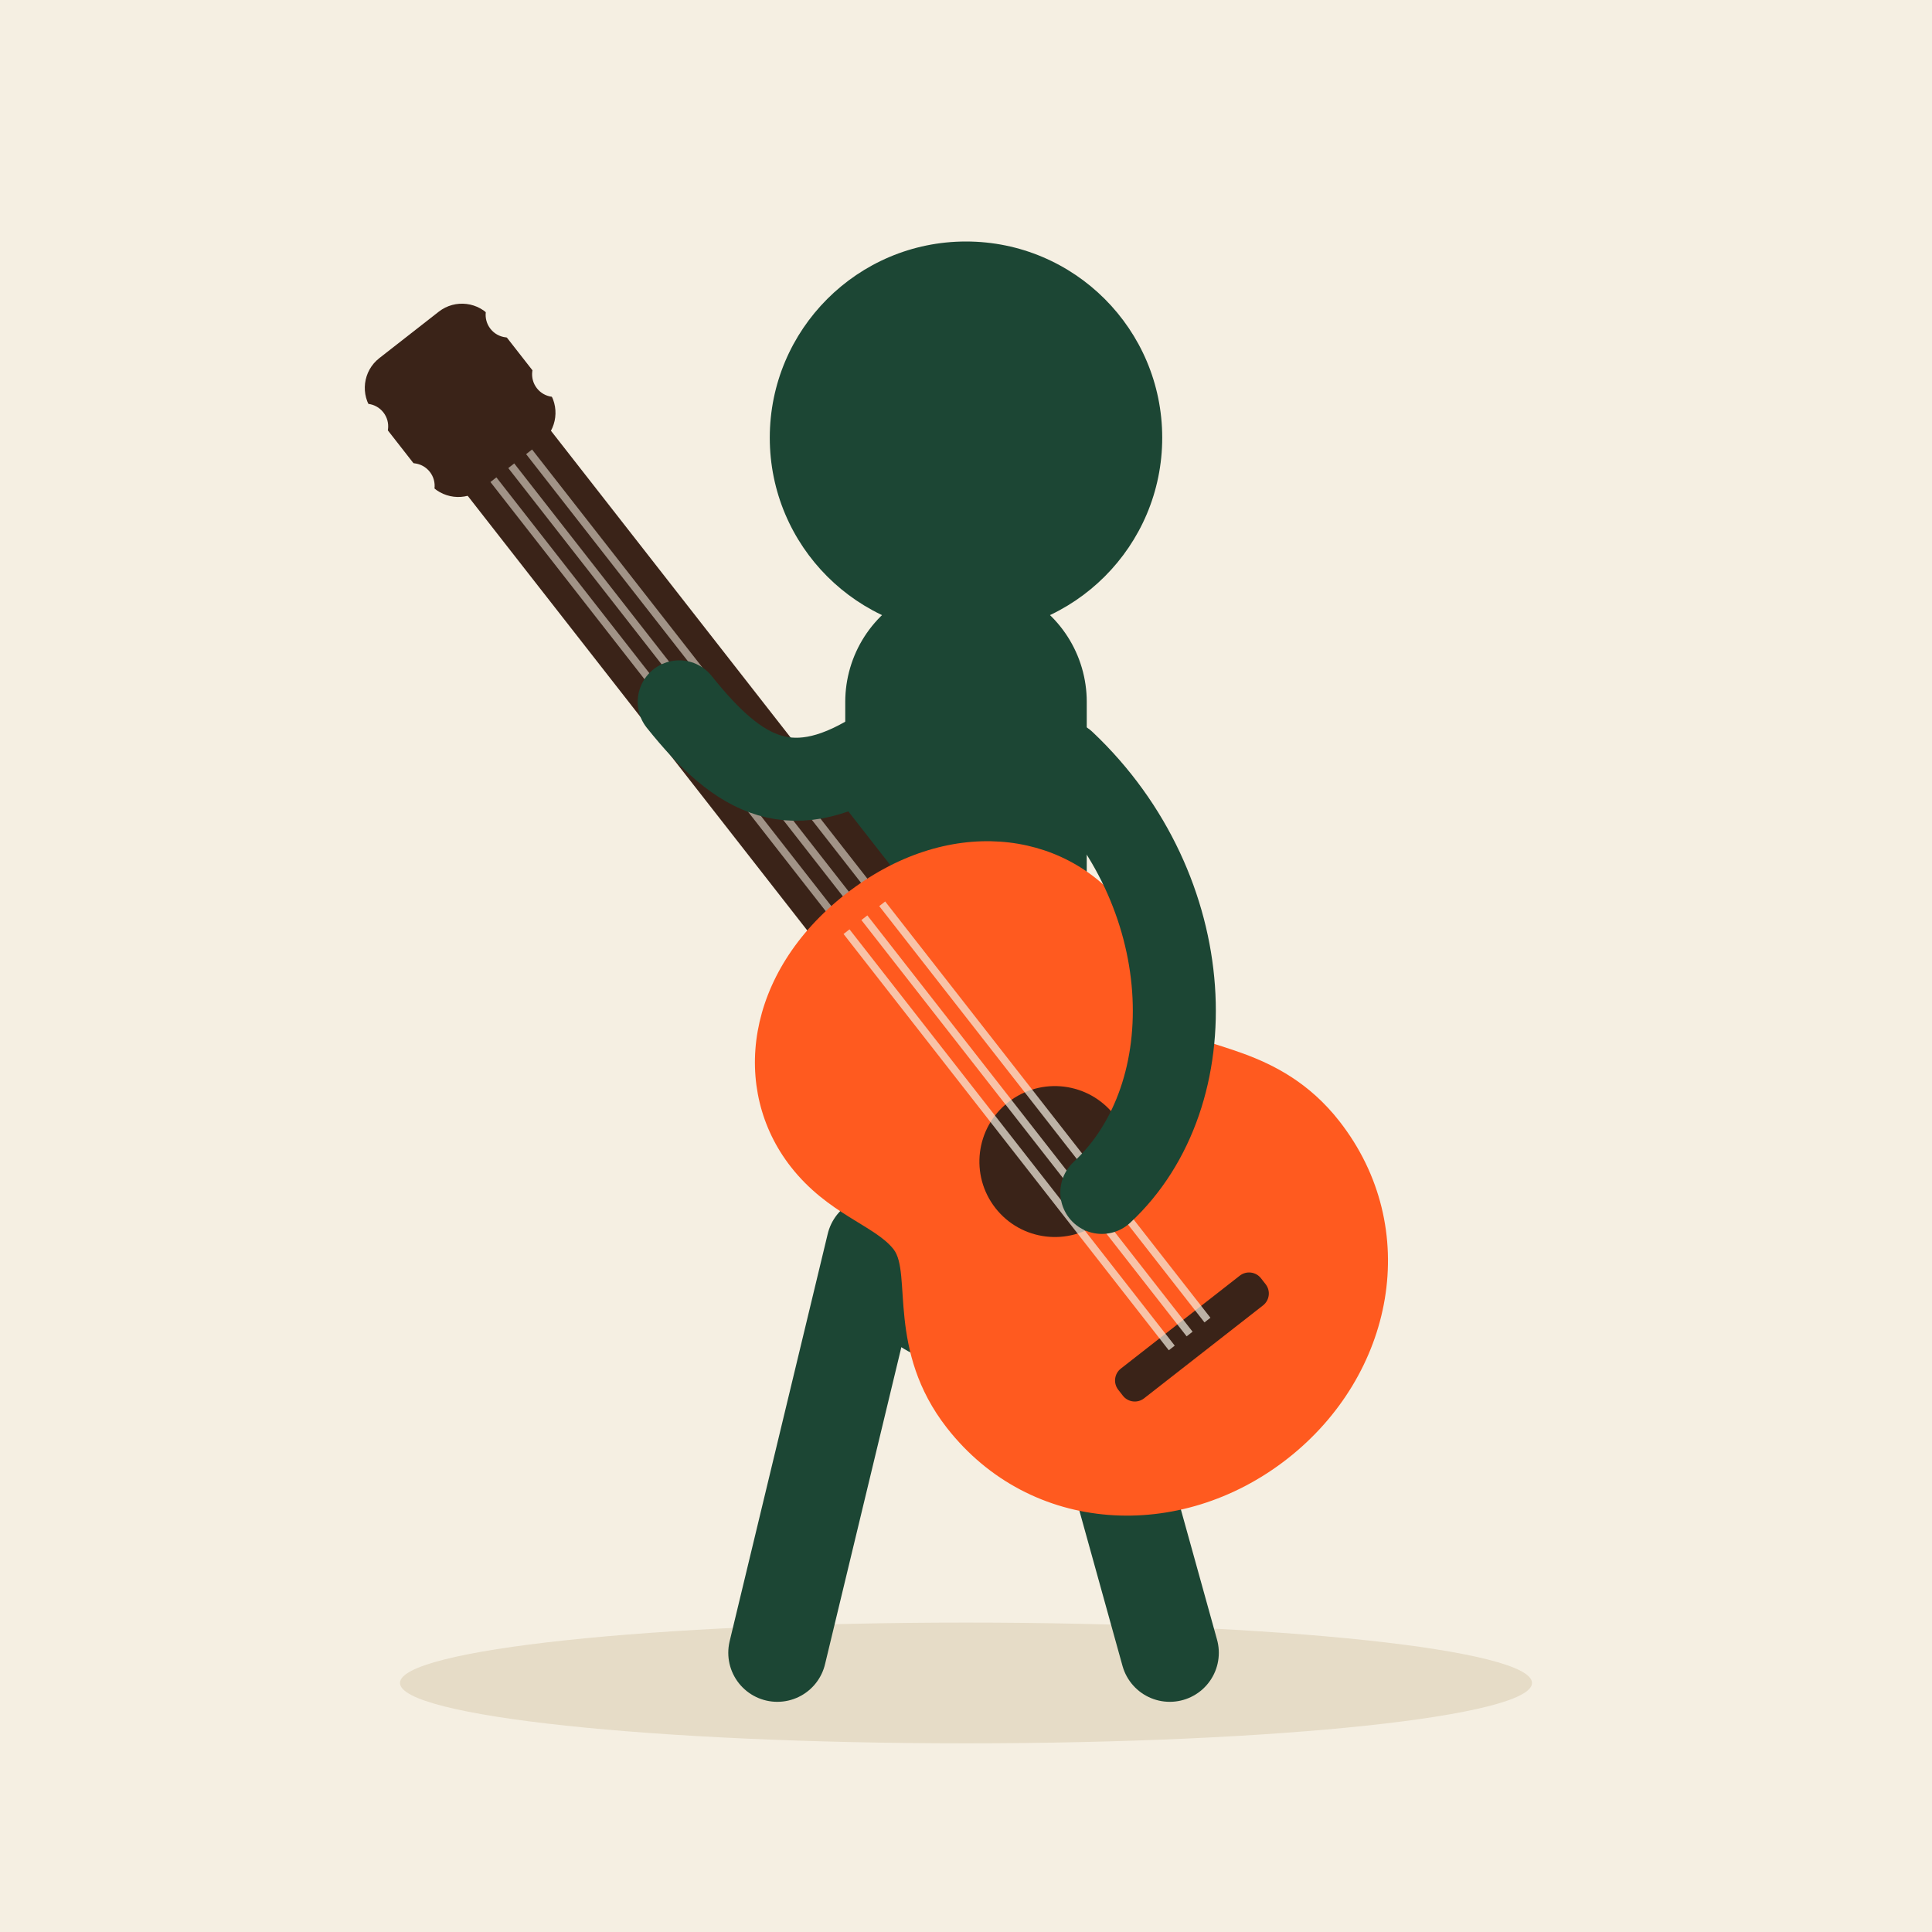
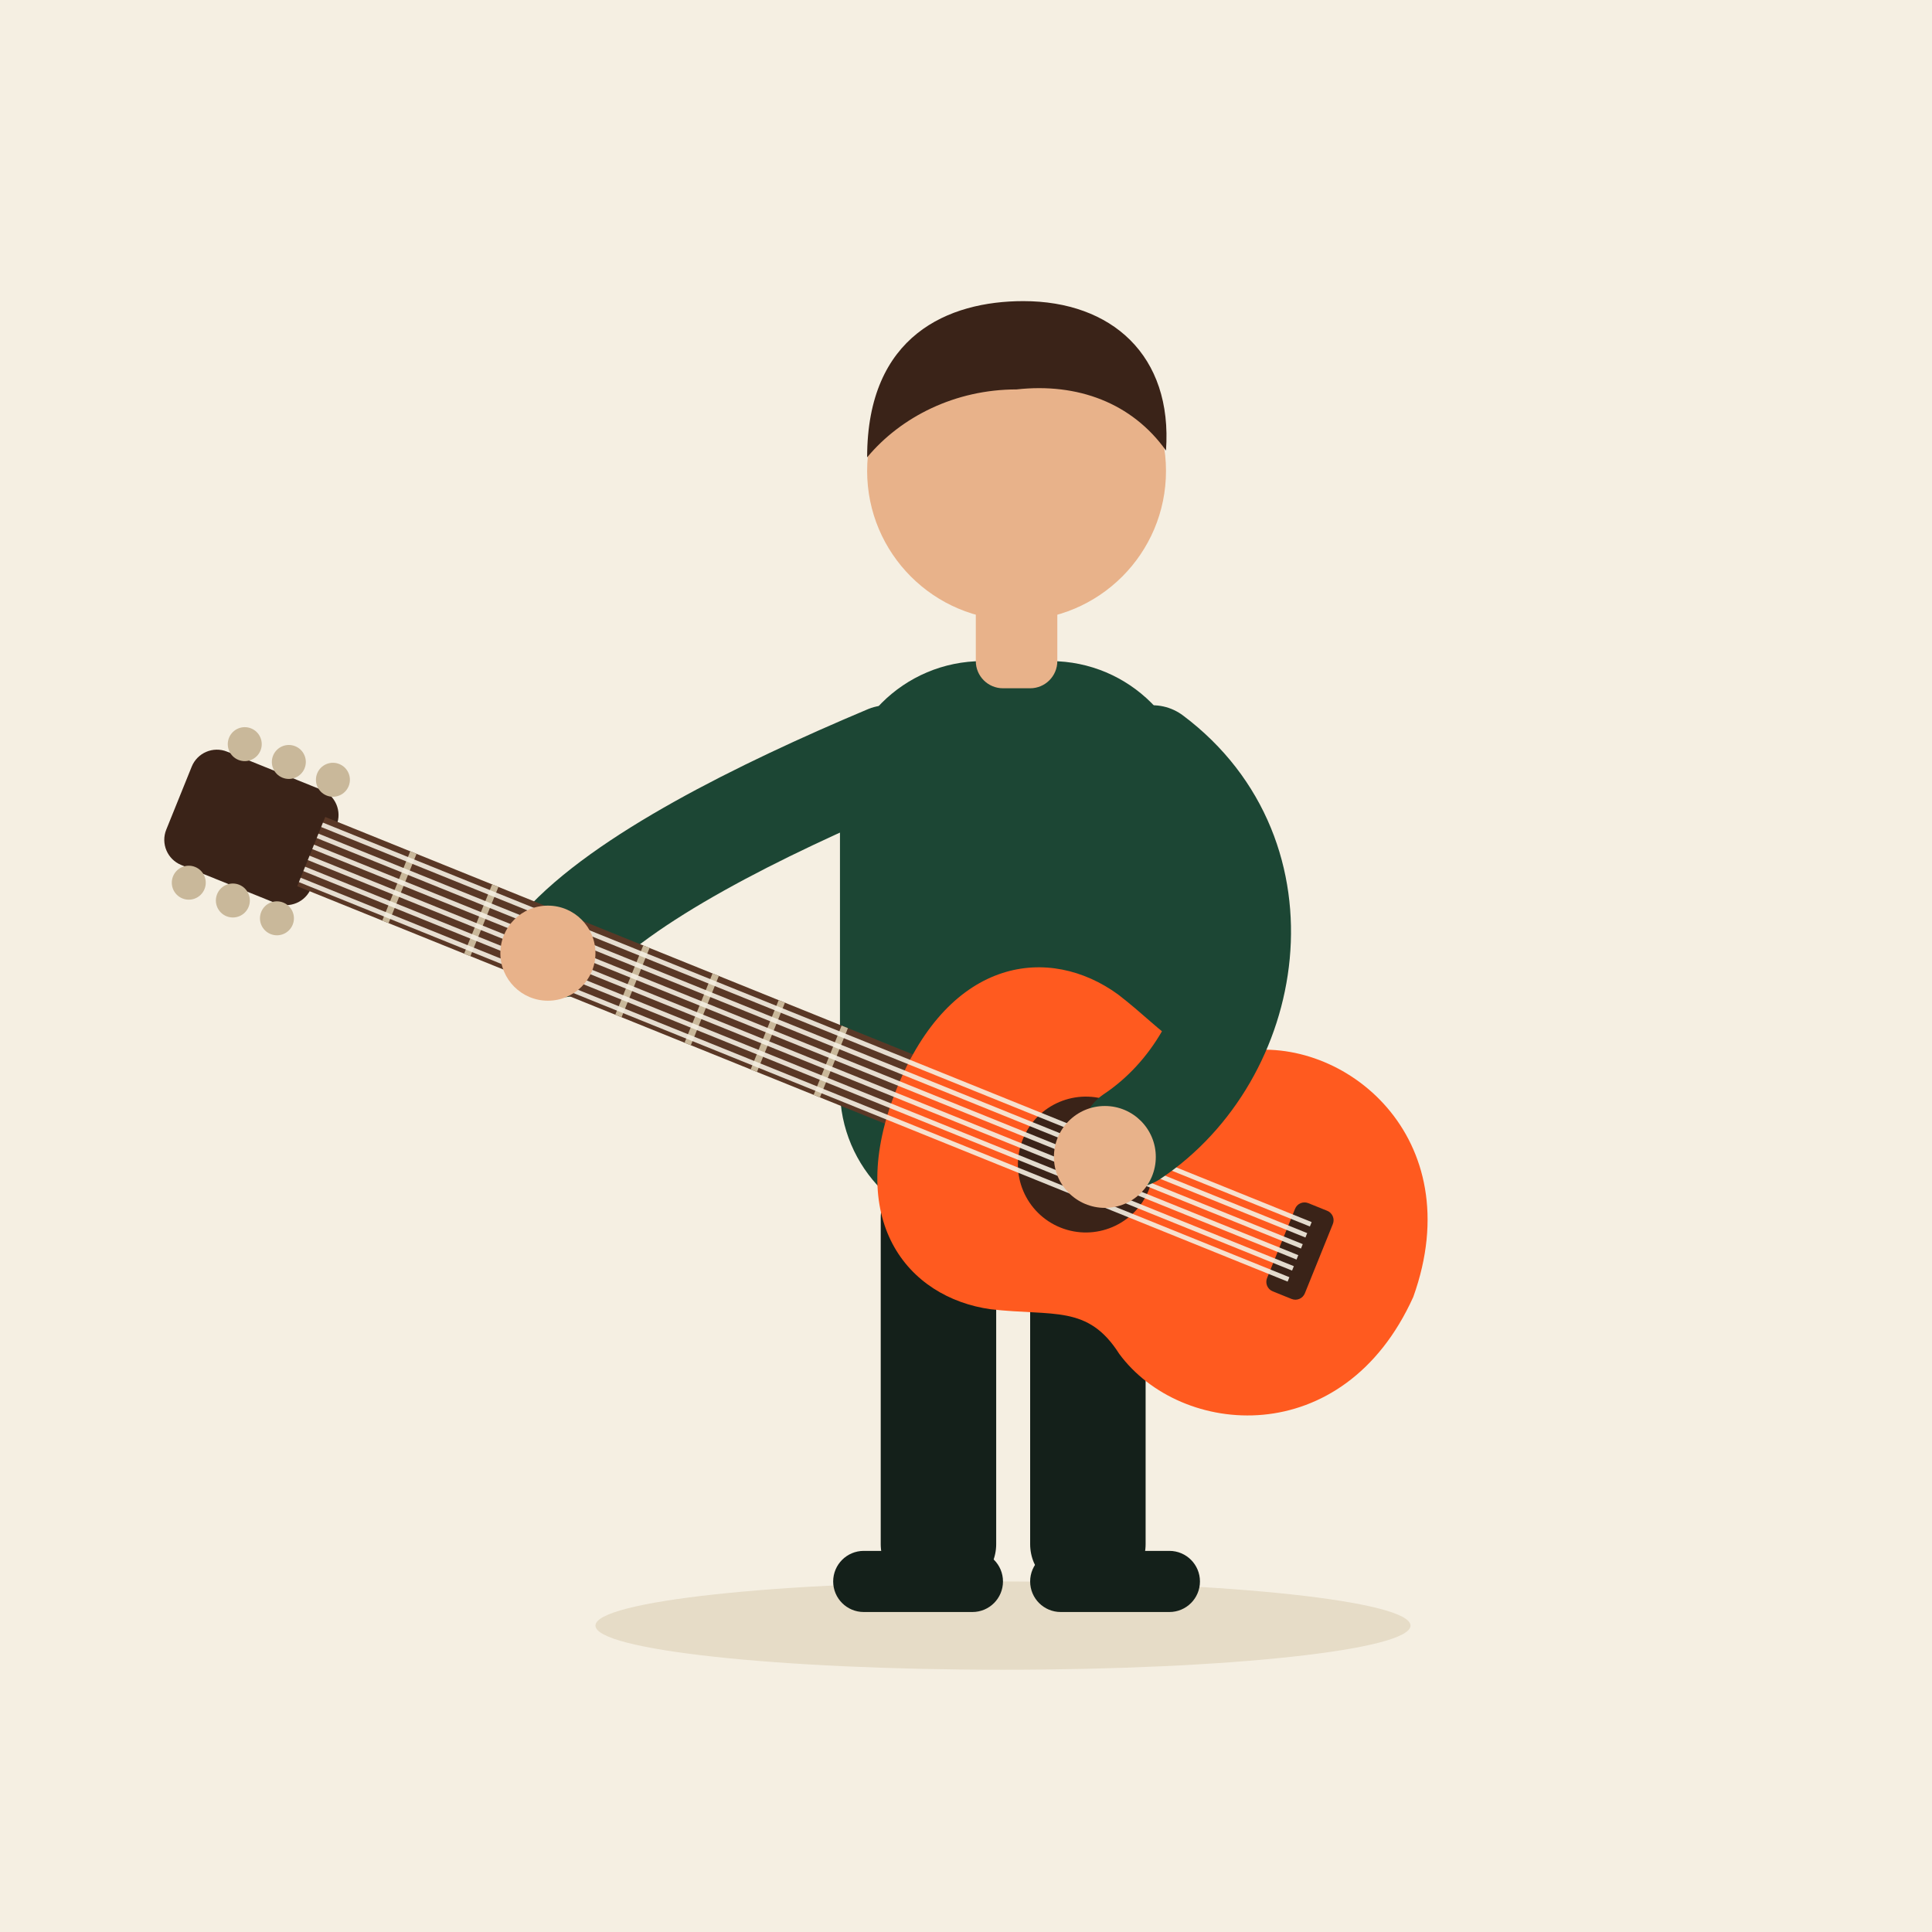
<svg xmlns="http://www.w3.org/2000/svg" viewBox="0 0 512 512">
  <rect width="512" height="512" fill="#f5efe2" />
-   <ellipse cx="256" cy="446" rx="150" ry="16" fill="#e6dcc7" />
-   <g stroke="#1c4634" stroke-linecap="round" stroke-linejoin="round" fill="none">
-     <path d="M232 330 L206 438" stroke-width="26" />
-     <path d="M280 330 L310 438" stroke-width="26" />
-     <path d="M256 186 L256 330" stroke-width="64" />
-   </g>
-   <circle cx="256" cy="116" r="52" fill="#1c4634" />
-   <g transform="rotate(-38 250 270)">
-     <rect x="236" y="70" width="28" height="170" rx="6" fill="#3a2318" />
-     <rect x="230" y="40" width="40" height="44" rx="10" fill="#3a2318" />
-     <g fill="#f5efe2">
-       <circle cx="226" cy="52" r="6" />
-       <circle cx="226" cy="72" r="6" />
-       <circle cx="274" cy="52" r="6" />
-       <circle cx="274" cy="72" r="6" />
+   <g transform="translate(30 24) scale(.9)">
+     <ellipse cx="262" cy="452" rx="120" ry="13" fill="#e6dcc7" />
+     <g fill="#14201a">
+       <rect x="226" y="318" width="34" height="124" rx="14" />
+       <rect x="270" y="318" width="34" height="124" rx="14" />
+       <rect x="212" y="430" width="50" height="18" rx="9" />
+       <rect x="270" y="430" width="50" height="18" rx="9" />
    </g>
-     <g stroke="#f5efe2" stroke-width="2" opacity=".55">
-       <line x1="244" y1="84" x2="244" y2="360" />
-       <line x1="250" y1="84" x2="250" y2="360" />
-       <line x1="256" y1="84" x2="256" y2="360" />
+     <rect x="214" y="168" width="104" height="168" rx="42" fill="#1c4634" />
+     <rect x="254" y="146" width="24" height="30" rx="8" fill="#e8b28a" />
+     <circle cx="266" cy="112" r="44" fill="#e8b28a" />
+     <path d="M222 108 C222 72 246 62 268 62 C294 62 312 78 310 106 C300 92 284 86 266 88 C248 88 232 96 222 108Z" fill="#3a2318" />
+     <path d="M228 196 C190 212 150 232 132 252" stroke="#1c4634" stroke-width="30" stroke-linecap="round" fill="none" />
+     <g transform="translate(-34 8) rotate(22 300 300)">
+       <rect x="34" y="282" width="46" height="36" rx="8" fill="#3a2318" />
+       <g fill="#c9b89a">
+         <circle cx="46" cy="278" r="5" />
+         <circle cx="60" cy="278" r="5" />
+         <circle cx="74" cy="278" r="5" />
+         <circle cx="46" cy="322" r="5" />
+         <circle cx="60" cy="322" r="5" />
+         <circle cx="74" cy="322" r="5" />
+       </g>
+       <rect x="76" y="289" width="196" height="22" fill="#5a3826" />
+       <g stroke="#c9b89a" stroke-width="2">
+         <line x1="104" y1="289" x2="104" y2="311" />
+         <line x1="130" y1="289" x2="130" y2="311" />
+         <line x1="155" y1="289" x2="155" y2="311" />
+         <line x1="178" y1="289" x2="178" y2="311" />
+         <line x1="200" y1="289" x2="200" y2="311" />
+         <line x1="221" y1="289" x2="221" y2="311" />
+         <line x1="241" y1="289" x2="241" y2="311" />
+       </g>
+       <path d="M262 300 C262 258 288 244 312 250 C330 255 338 262 352 252 C378 236 424 250 426 300 C424 350 378 364 352 348 C338 338 330 345 312 350 C288 356 262 342 262 300Z" fill="#ff5a1f" />
+       <circle cx="322" cy="300" r="20" fill="#3a2318" />
+       <rect x="384" y="286" width="12" height="28" rx="3" fill="#3a2318" />
+       <g stroke="#f5efe2" stroke-width="1.4" opacity=".9">
+         <line x1="76" y1="291.5" x2="390" y2="291.5" />
+         <line x1="76" y1="295" x2="390" y2="295" />
+         <line x1="76" y1="298.5" x2="390" y2="298.5" />
+         <line x1="76" y1="302" x2="390" y2="302" />
+         <line x1="76" y1="305.5" x2="390" y2="305.5" />
+         <line x1="76" y1="309" x2="390" y2="309" />
+       </g>
    </g>
-     <path d="M250 228 c-34 0 -56 22 -56 48 c0 16 8 26 8 34 c0 8 -18 20 -18 46 c0 36 30 62 66 62 c36 0 66 -26 66 -62 c0 -26 -18 -38 -18 -46 c0 -8 8 -18 8 -34 c0 -26 -22 -48 -56 -48z" fill="#ff5a1f" />
-     <circle cx="250" cy="318" r="20" fill="#3a2318" />
-     <rect x="226" y="372" width="48" height="10" rx="4" fill="#3a2318" />
-     <g stroke="#f5efe2" stroke-width="2" opacity=".7">
-       <line x1="244" y1="236" x2="244" y2="376" />
-       <line x1="250" y1="236" x2="250" y2="376" />
-       <line x1="256" y1="236" x2="256" y2="376" />
-     </g>
-   </g>
-   <g stroke="#1c4634" stroke-width="22" stroke-linecap="round" fill="none">
-     <path d="M234 198 C210 214 196 206 180 186" />
-     <path d="M282 202 C318 236 320 290 292 316" />
+     <circle cx="128" cy="254" r="14" fill="#e8b28a" />
+     <path d="M306 196 C346 226 336 284 300 308" stroke="#1c4634" stroke-width="30" stroke-linecap="round" fill="none" />
+     <circle cx="292" cy="314" r="15" fill="#e8b28a" />
  </g>
</svg>
